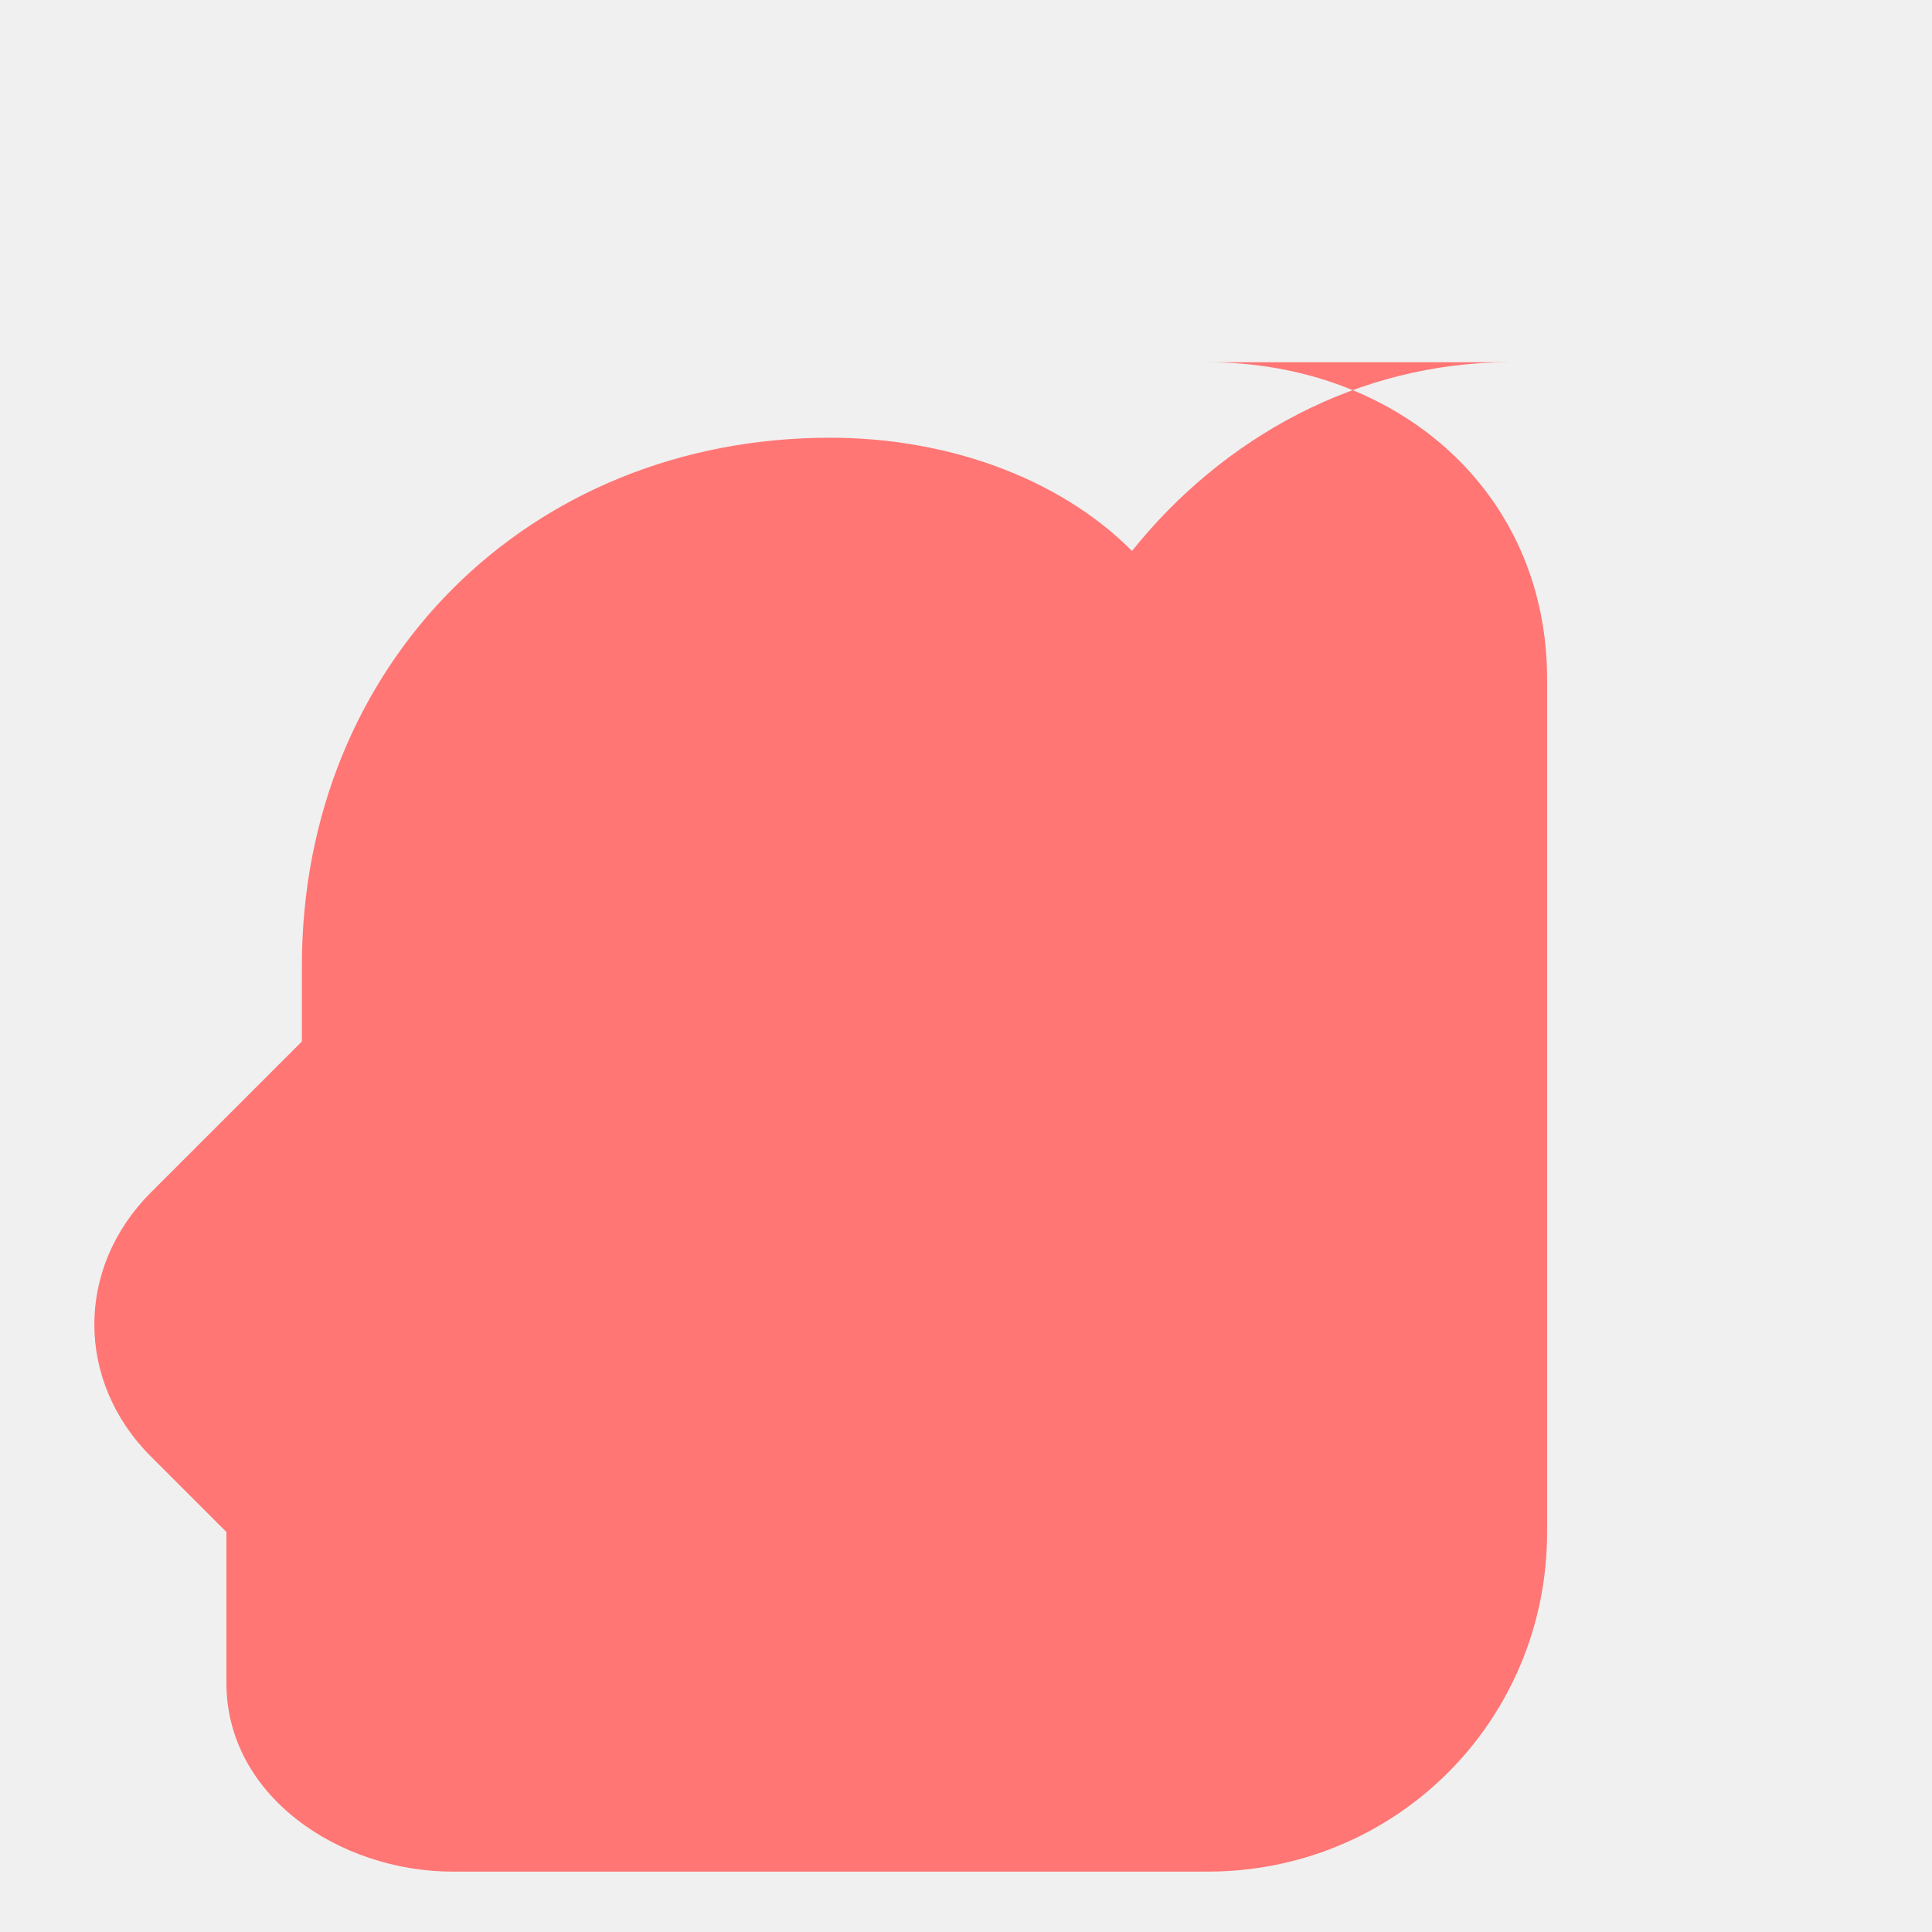
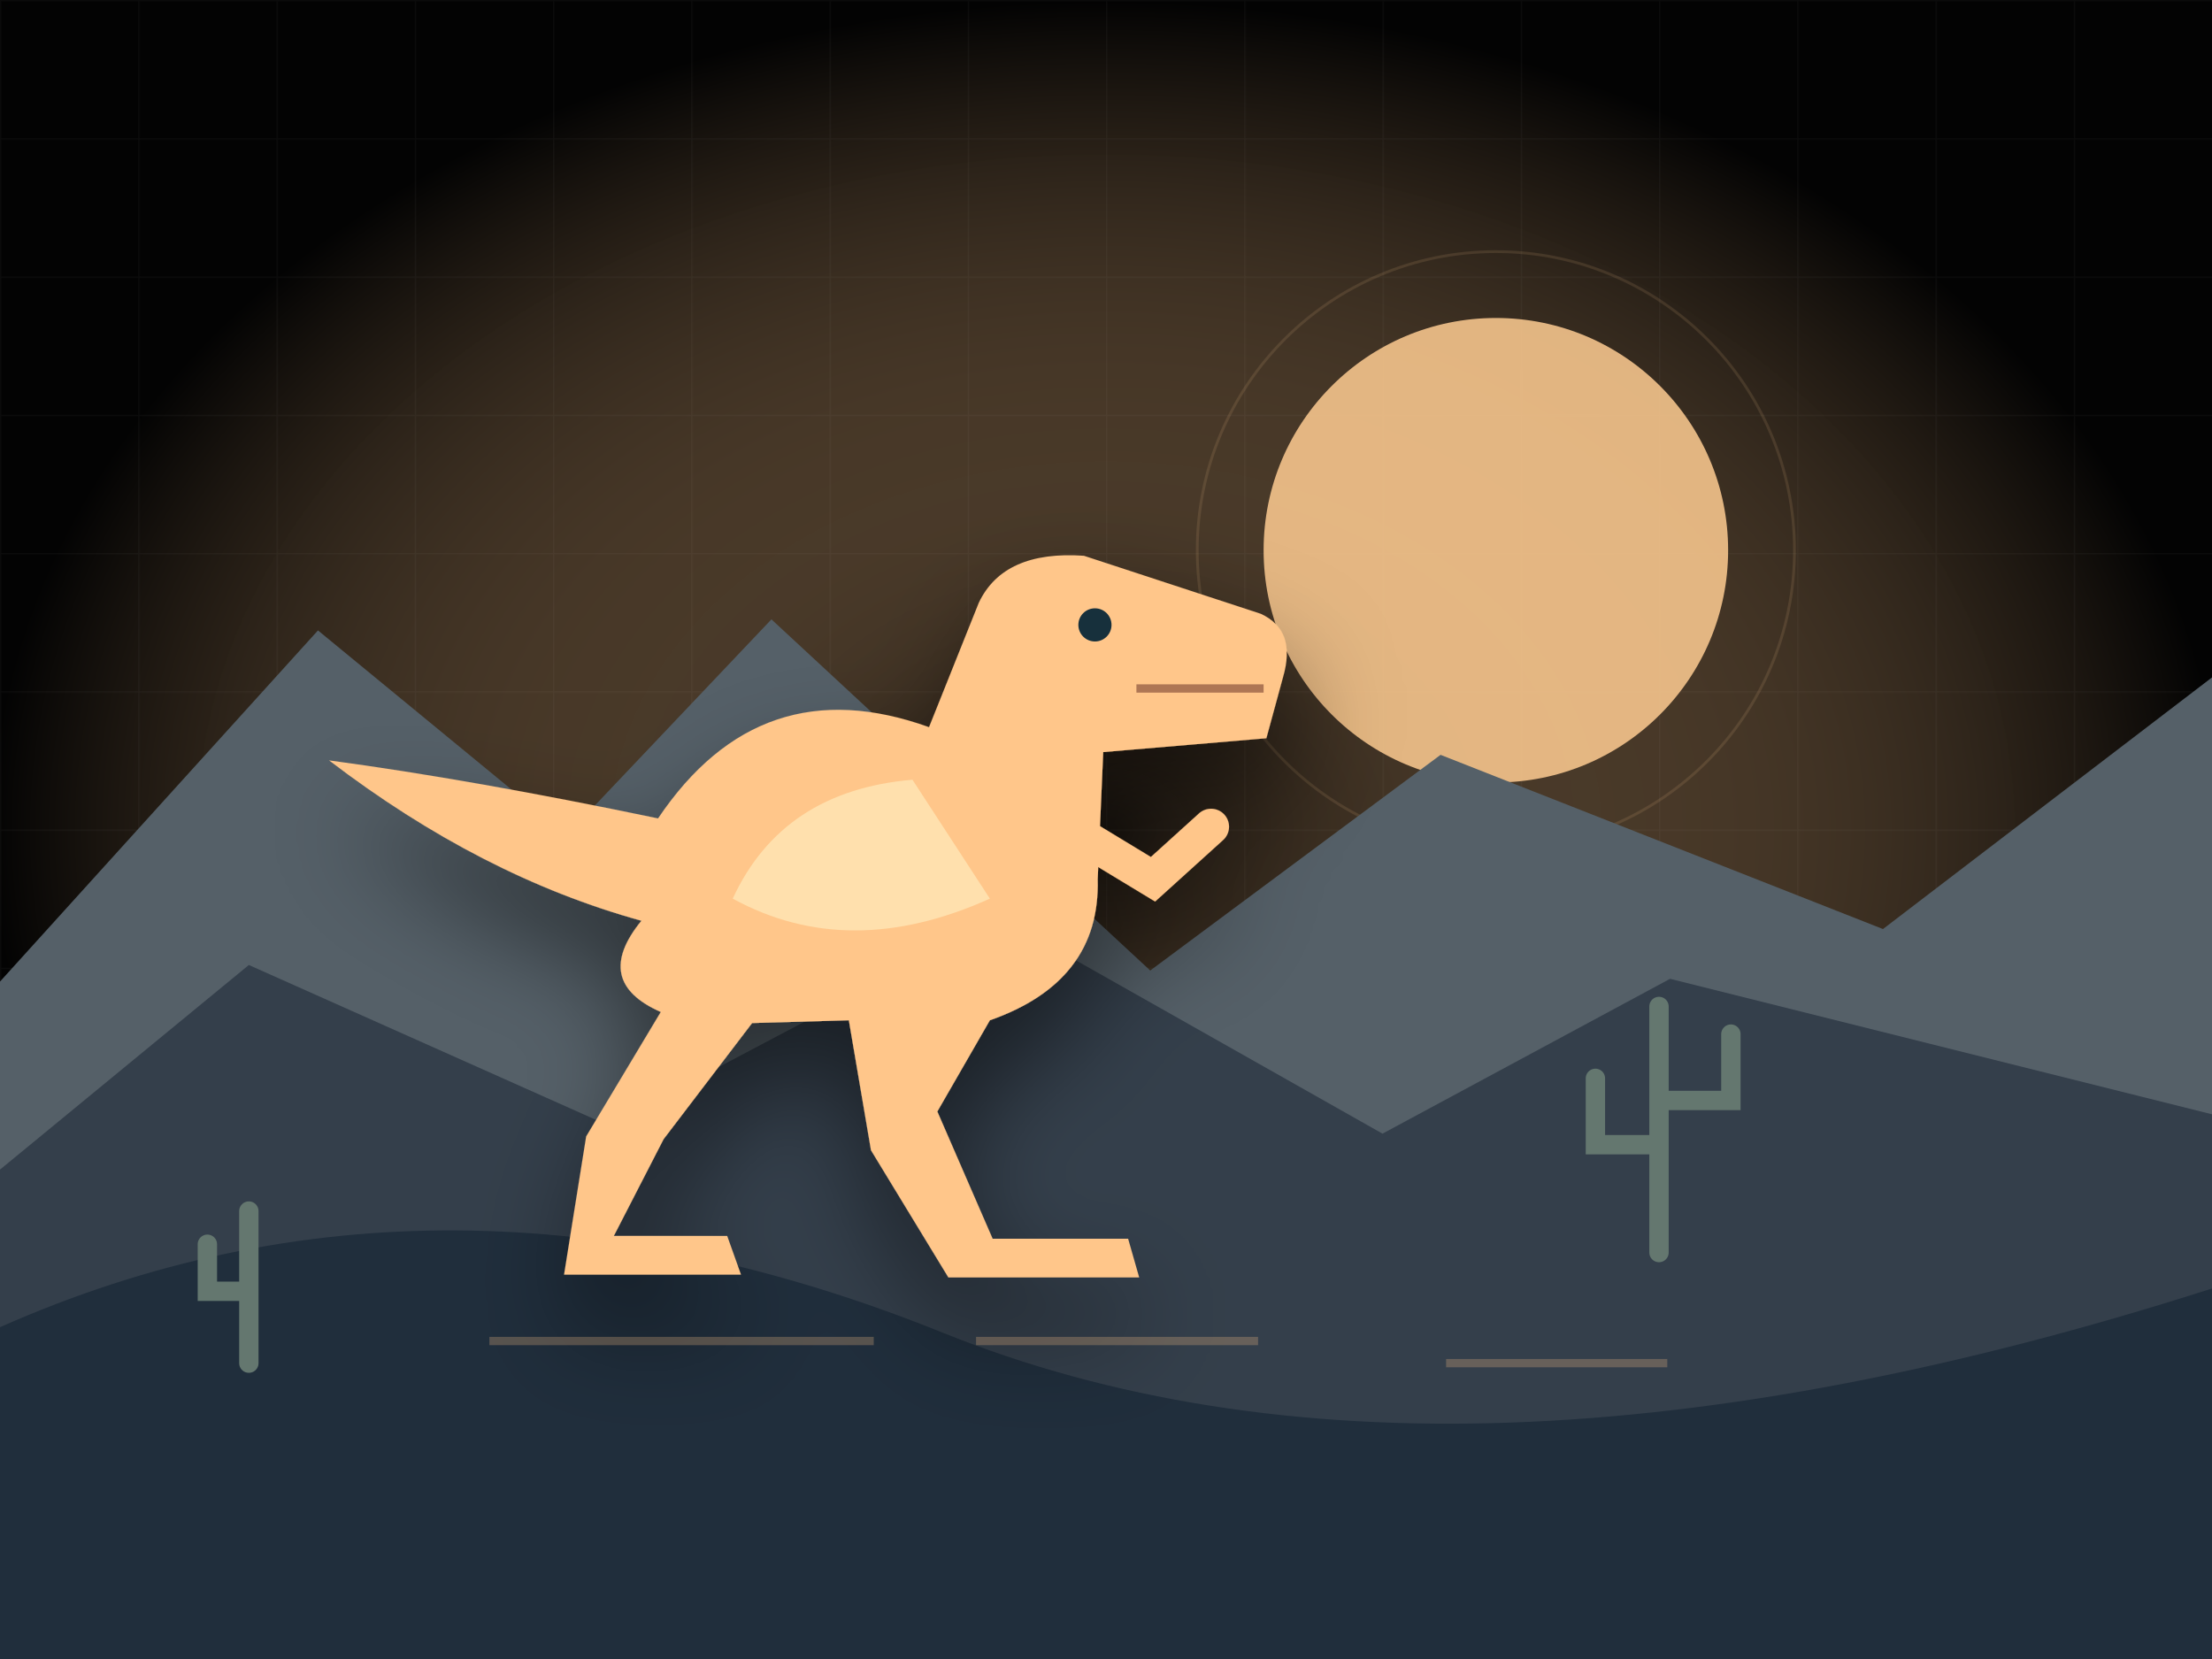
- <svg xmlns="http://www.w3.org/2000/svg" viewBox="0 0 256 256">
-   <path fill="#ff7675" d="M200 48c-20 0-38 10-50 25-10-10-25-15-40-15-40 0-70 30-70 70v10l-20 20c-10 10-10 25 0 35l10 10v20c0 15 15 25 30 25h100c25 0 45-20 45-45V90c0-25-20-42-45-42z" />
+ <svg xmlns="http://www.w3.org/2000/svg" viewBox="0 0 800 600">
+   <defs>
+     <radialGradient id="bg">
+       <stop stop-color="#ffc68a" stop-opacity=".10" />
+       <stop offset="1" stop-color="#030303" />
+     </radialGradient>
+     <linearGradient id="shine" x2="1" y2="1">
+       <stop stop-color="#f4fffc" />
+       <stop offset="1" stop-color="#ffc68a" />
+     </linearGradient>
+     <filter id="shadow" x="-50%" y="-50%" width="200%" height="200%">
+       <feDropShadow dy="20" stdDeviation="18" flood-color="#000000" flood-opacity=".5" />
+     </filter>
+     <pattern id="grid" width="50" height="50" patternUnits="userSpaceOnUse">
+       <path d="M50 0H0V50" fill="none" stroke="#ffffff" stroke-opacity=".035" />
+     </pattern>
+   </defs>
+   <rect width="800" height="600" fill="#030303" />
+   <rect width="800" height="600" fill="url(#bg)" />
+   <rect width="800" height="600" fill="url(#grid)" />
+   <circle cx="541" cy="199" r="84" fill="#ffcc92" opacity=".85" />
+   <circle cx="541" cy="199" r="108" fill="none" stroke="#ffcc92" stroke-opacity=".12" />
+   <path d="M0 355L115 228 205 302 279 224 416 351 521 273 681 336 800 245V600H0Z" fill="#556068" />
+   <path d="M0 423L90 349 220 407 362 332 500 410 604 354 800 403V600H0Z" fill="#343f4b" />
+   <path d="M0 480Q160 409 341 482T800 466V600H0Z" fill="#202e3c" />
+   <g filter="url(#shadow)" fill="#ffc68a">
+     <path d="M232 333Q174 317 119 275Q171 282 238 296Q275 241 336 263L354 218Q363 199 392 201L456 222Q469 228 464 245L458 267 399 272 397 318Q398 355 358 369L339 402 359 448H408L412 462H343L315 416 307 369 272 370 240 412 222 447H263L268 461H204L212 411 239 366Q214 355 232 333Z" />
+     <path d="M384 298L417 318 438 299" fill="none" stroke="#ffc68a" stroke-width="13" stroke-linecap="round" />
+   </g>
+   <path d="M330 282Q283 286 265 325Q307 348 358 325Z" fill="#ffe0ad" />
+   <path d="M411 249H457" stroke="#ae7654" stroke-width="3" />
+   <circle cx="396" cy="226" r="6" fill="#17303c" />
+   <g stroke="#64776f" stroke-width="7" fill="none" stroke-linecap="round">
+     <path d="M600 453V364M600 414H577V390M600 398H626V374" />
+     <path d="M90 493V438M90 467H75V450" />
+   </g>
+   <path d="M177 485H316M353 485H455M523 493H603" stroke="#ffc68a" stroke-opacity=".25" stroke-width="3" />
</svg>
